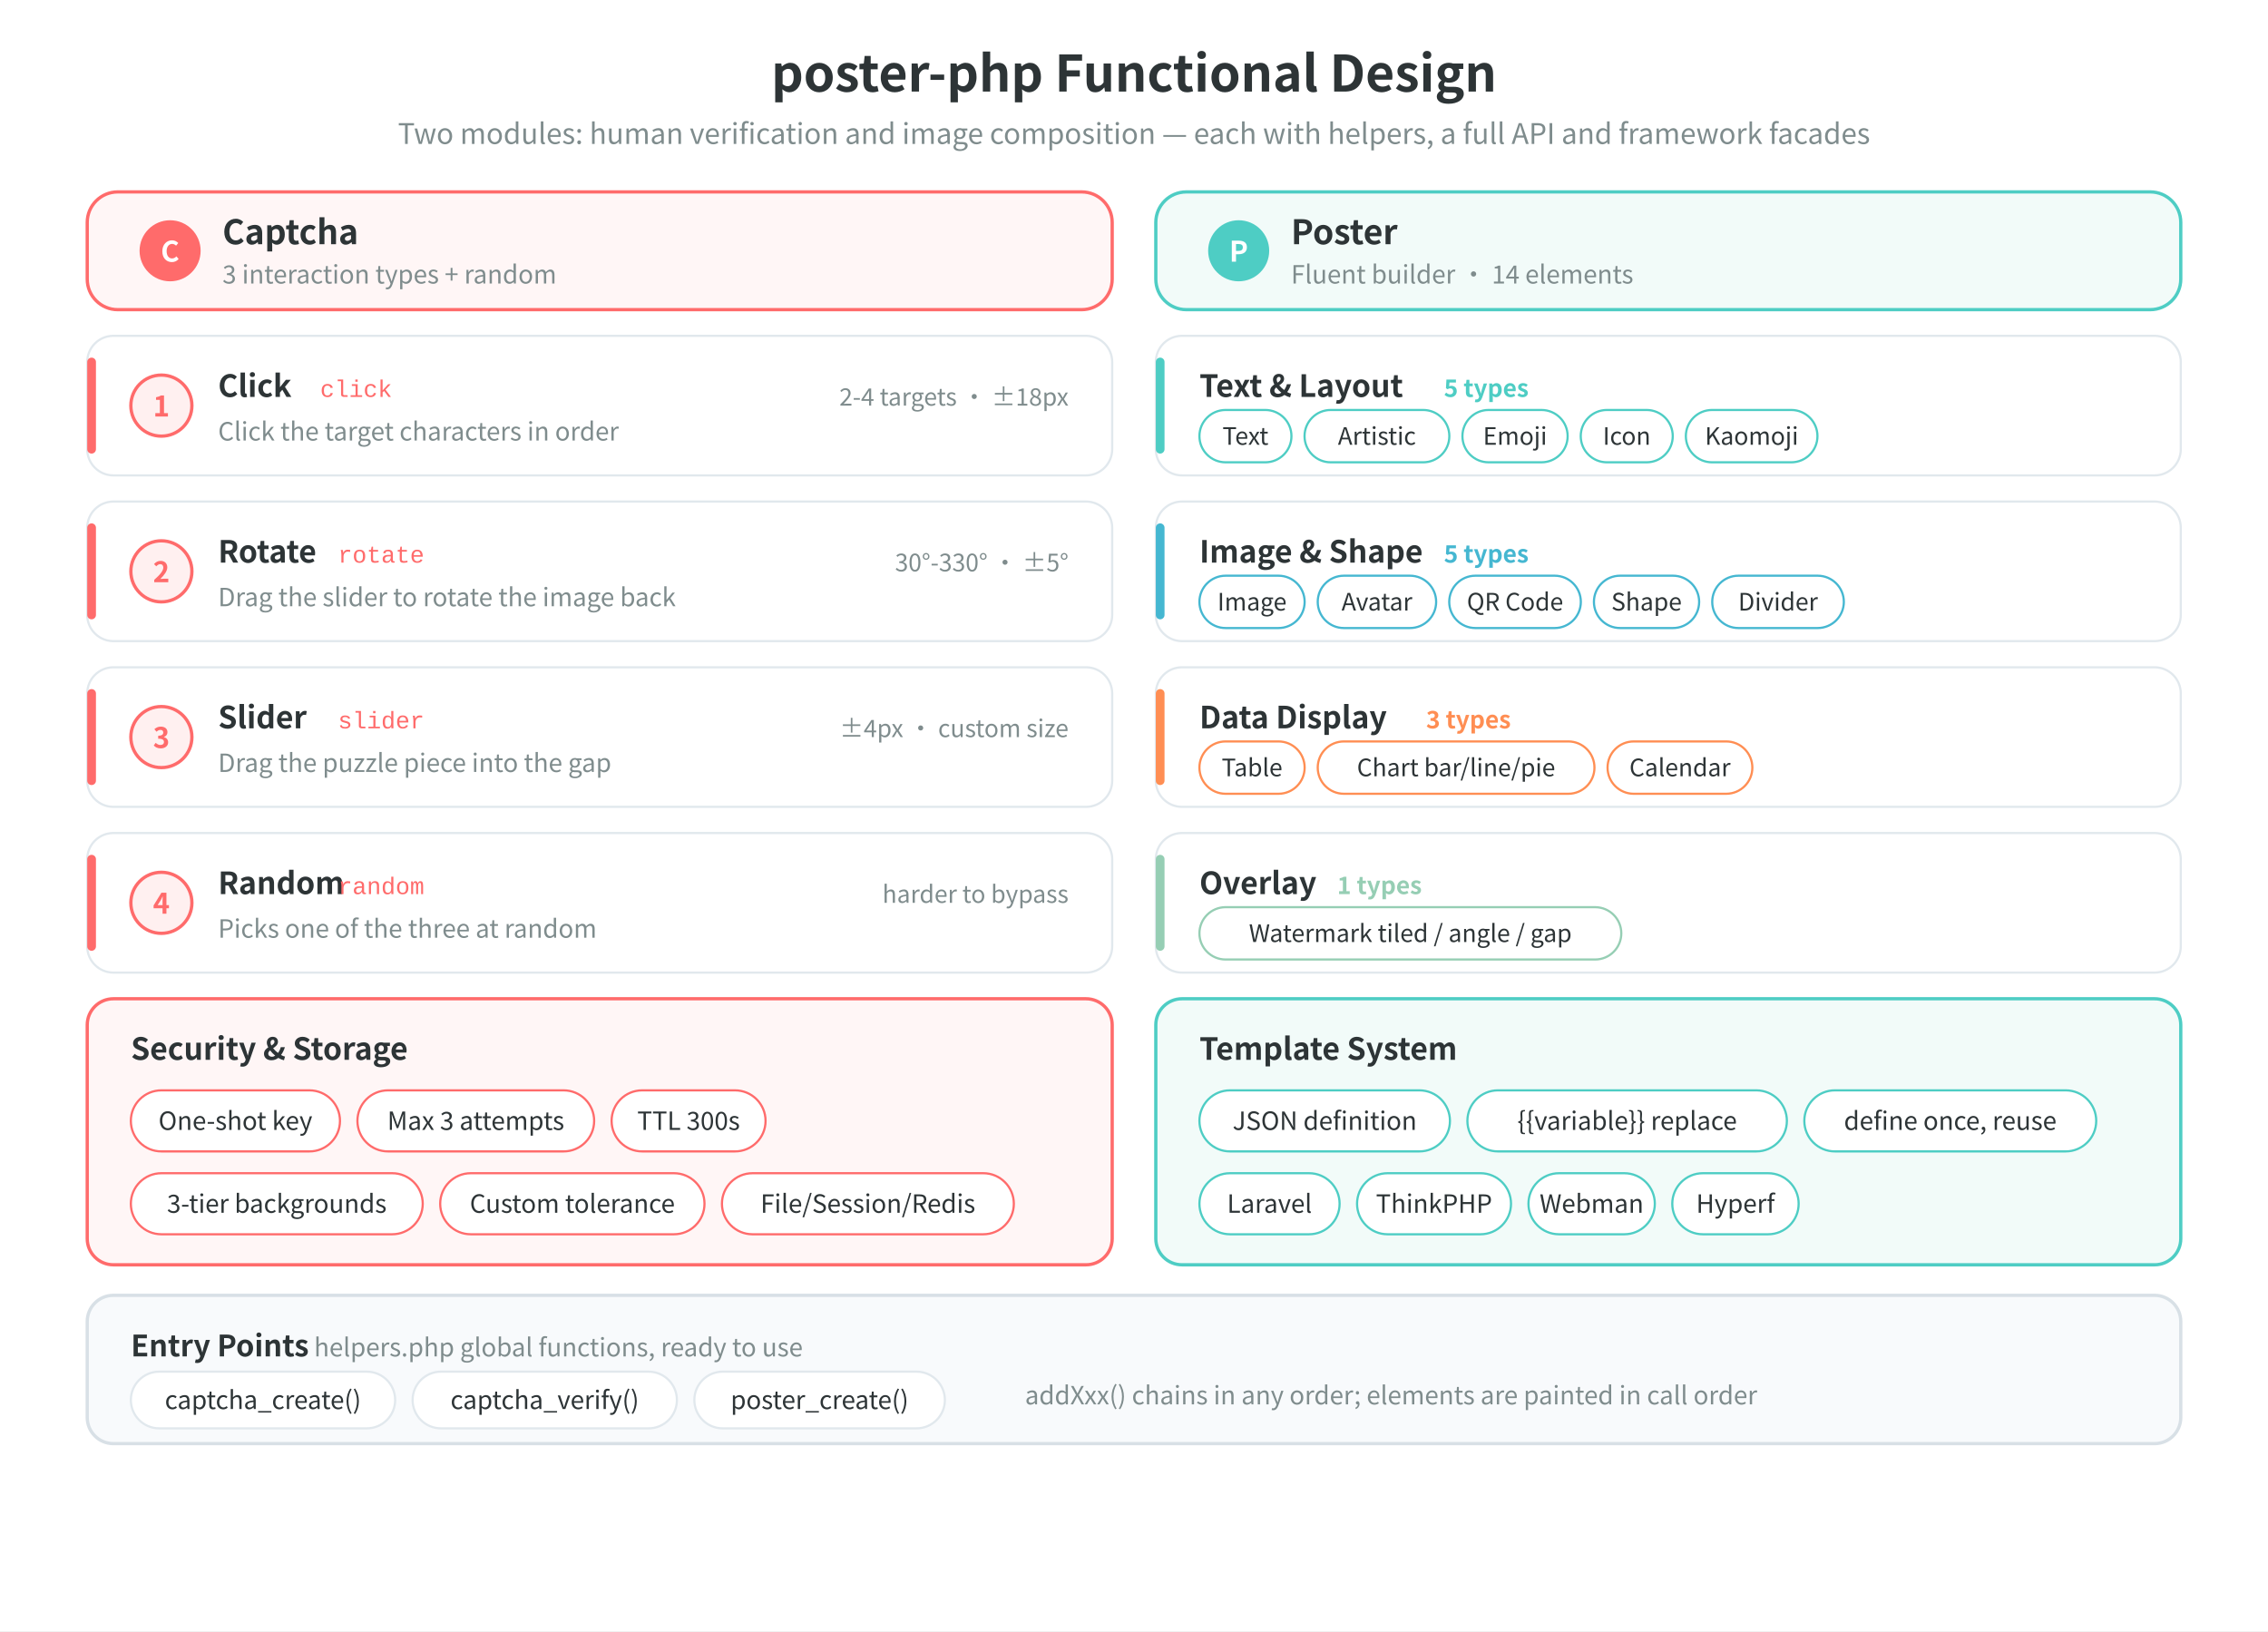
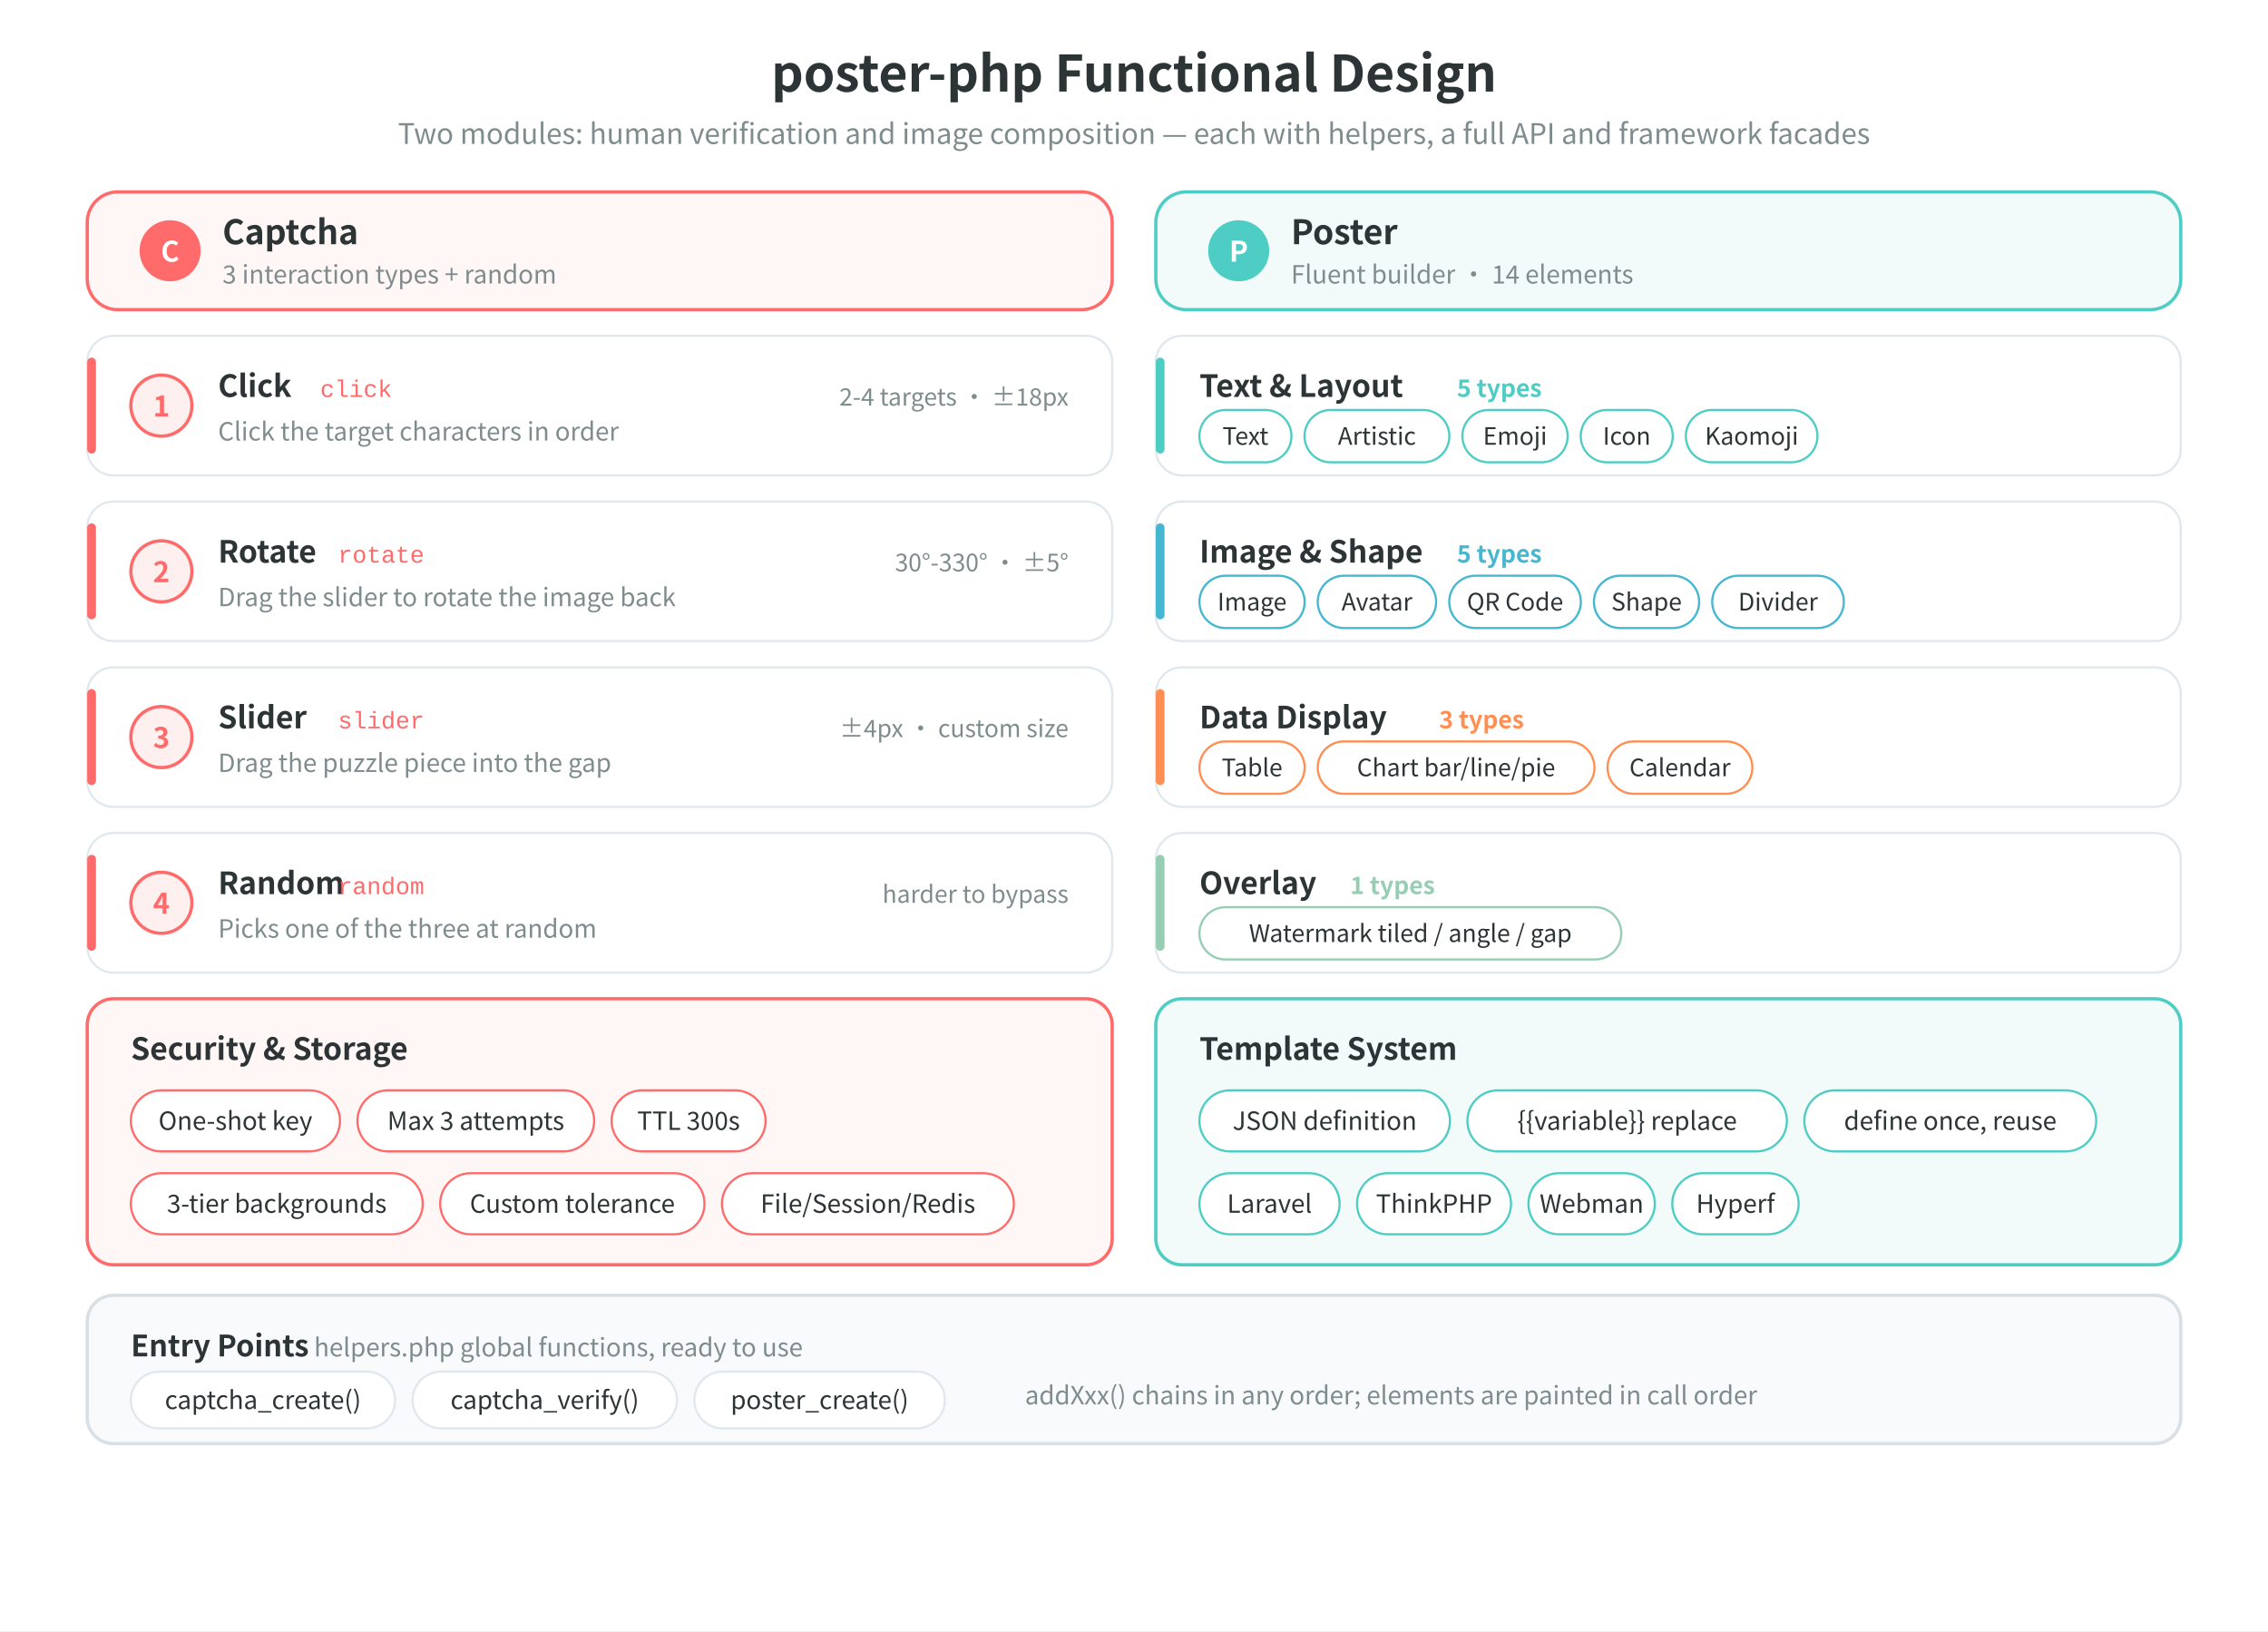
<svg xmlns="http://www.w3.org/2000/svg" viewBox="0 0 1040 748" width="1040" height="748" font-family="-apple-system,BlinkMacSystemFont,'Segoe UI','PingFang SC','Hiragino Sans GB','Microsoft YaHei','Noto Sans CJK SC',sans-serif" role="img" aria-label="poster-php Functional Design">
  <defs>
    <marker id="arrow" viewBox="0 0 10 10" refX="9" refY="5" markerWidth="6" markerHeight="6" orient="auto">
      <path d="M0 0L10 5L0 10Z" fill="#B2BEC3" />
    </marker>
  </defs>
  <rect width="1040" height="748" fill="#FFFFFF" />
  <text x="520" y="42" font-size="23" fill="#2D3436" font-weight="700" text-anchor="middle">poster-php Functional Design</text>
  <text x="520" y="66" font-size="13" fill="#7F8C8D" text-anchor="middle">Two modules: human verification and image composition — each with helpers, a full API and framework facades</text>
  <rect x="40" y="88" width="470" height="54" rx="14" fill="#FFF6F6" stroke="#FF6B6B" stroke-width="1.5" />
  <circle cx="78" cy="115" r="14" fill="#FF6B6B" />
  <text x="78" y="120" font-size="13" fill="#FFFFFF" font-weight="700" text-anchor="middle">C</text>
  <text x="102" y="112" font-size="15.5" fill="#2D3436" font-weight="700">Captcha</text>
  <text x="102" y="130" font-size="11.5" fill="#7F8C8D">3 interaction types + random</text>
  <rect x="530" y="88" width="470" height="54" rx="14" fill="#F2FBF9" stroke="#4ECDC4" stroke-width="1.5" />
  <circle cx="568" cy="115" r="14" fill="#4ECDC4" />
  <text x="568" y="120" font-size="13" fill="#FFFFFF" font-weight="700" text-anchor="middle">P</text>
  <text x="592" y="112" font-size="15.5" fill="#2D3436" font-weight="700">Poster</text>
  <text x="592" y="130" font-size="11.5" fill="#7F8C8D">Fluent builder · 14 elements</text>
  <rect x="40" y="154" width="470" height="64" rx="12" fill="#FFFFFF" stroke="#E1E8ED" stroke-width="1" />
  <rect x="40" y="164" width="4" height="44" rx="2" fill="#FF6B6B" />
  <circle cx="74" cy="186" r="14" fill="#FFF0F0" stroke="#FF6B6B" stroke-width="1.5" />
  <text x="74" y="191" font-size="13" fill="#FF6B6B" font-weight="700" text-anchor="middle">1</text>
  <text x="100" y="182" font-size="14" fill="#2D3436" font-weight="600">Click</text>
  <text x="146.81" y="182" font-size="11" fill="#FF6B6B" font-family="'SFMono-Regular',Consolas,'Liberation Mono',Menlo,monospace">click</text>
  <text x="100" y="202" font-size="11.5" fill="#7F8C8D">Click the target characters in order</text>
  <text x="490" y="186" font-size="11" fill="#7F8C8D" text-anchor="end">2-4 targets · ±18px</text>
  <rect x="40" y="230" width="470" height="64" rx="12" fill="#FFFFFF" stroke="#E1E8ED" stroke-width="1" />
  <rect x="40" y="240" width="4" height="44" rx="2" fill="#FF6B6B" />
  <circle cx="74" cy="262" r="14" fill="#FFF0F0" stroke="#FF6B6B" stroke-width="1.5" />
  <text x="74" y="267" font-size="13" fill="#FF6B6B" font-weight="700" text-anchor="middle">2</text>
  <text x="100" y="258" font-size="14" fill="#2D3436" font-weight="600">Rotate</text>
  <text x="154.97" y="258" font-size="11" fill="#FF6B6B" font-family="'SFMono-Regular',Consolas,'Liberation Mono',Menlo,monospace">rotate</text>
  <text x="100" y="278" font-size="11.5" fill="#7F8C8D">Drag the slider to rotate the image back</text>
  <text x="490" y="262" font-size="11" fill="#7F8C8D" text-anchor="end">30°-330° · ±5°</text>
  <rect x="40" y="306" width="470" height="64" rx="12" fill="#FFFFFF" stroke="#E1E8ED" stroke-width="1" />
  <rect x="40" y="316" width="4" height="44" rx="2" fill="#FF6B6B" />
  <circle cx="74" cy="338" r="14" fill="#FFF0F0" stroke="#FF6B6B" stroke-width="1.5" />
  <text x="74" y="343" font-size="13" fill="#FF6B6B" font-weight="700" text-anchor="middle">3</text>
  <text x="100" y="334" font-size="14" fill="#2D3436" font-weight="600">Slider</text>
  <text x="154.97" y="334" font-size="11" fill="#FF6B6B" font-family="'SFMono-Regular',Consolas,'Liberation Mono',Menlo,monospace">slider</text>
  <text x="100" y="354" font-size="11.5" fill="#7F8C8D">Drag the puzzle piece into the gap</text>
  <text x="490" y="338" font-size="11" fill="#7F8C8D" text-anchor="end">±4px · custom size</text>
  <rect x="40" y="382" width="470" height="64" rx="12" fill="#FFFFFF" stroke="#E1E8ED" stroke-width="1" />
  <rect x="40" y="392" width="4" height="44" rx="2" fill="#FF6B6B" />
  <circle cx="74" cy="414" r="14" fill="#FFF0F0" stroke="#FF6B6B" stroke-width="1.5" />
  <text x="74" y="419" font-size="13" fill="#FF6B6B" font-weight="700" text-anchor="middle">4</text>
  <text x="100" y="410" font-size="14" fill="#2D3436" font-weight="600">Random</text>
  <text x="154.97" y="410" font-size="11" fill="#FF6B6B" font-family="'SFMono-Regular',Consolas,'Liberation Mono',Menlo,monospace">random</text>
  <text x="100" y="430" font-size="11.5" fill="#7F8C8D">Picks one of the three at random</text>
  <text x="490" y="414" font-size="11" fill="#7F8C8D" text-anchor="end">harder to bypass</text>
  <rect x="40" y="458" width="470" height="122" rx="12" fill="#FFF6F6" stroke="#FF6B6B" stroke-width="1.5" />
  <text x="60" y="486" font-size="14" fill="#2D3436" font-weight="700">Security &amp; Storage</text>
  <rect x="60" y="500" width="95.9" height="28" rx="14" fill="#FFFFFF" stroke="#FF6B6B" stroke-width="1" />
  <text x="107.95" y="518.14" font-size="11.5" fill="#2D3436" text-anchor="middle">One-shot key</text>
  <rect x="163.9" y="500" width="108.55" height="28" rx="14" fill="#FFFFFF" stroke="#FF6B6B" stroke-width="1" />
  <text x="218.18" y="518.14" font-size="11.5" fill="#2D3436" text-anchor="middle">Max 3 attempts</text>
  <rect x="280.45" y="500" width="70.6" height="28" rx="14" fill="#FFFFFF" stroke="#FF6B6B" stroke-width="1" />
  <text x="315.75" y="518.14" font-size="11.5" fill="#2D3436" text-anchor="middle">TTL 300s</text>
  <rect x="60" y="538" width="133.85" height="28" rx="14" fill="#FFFFFF" stroke="#FF6B6B" stroke-width="1" />
  <text x="126.93" y="556.14" font-size="11.5" fill="#2D3436" text-anchor="middle">3-tier backgrounds</text>
  <rect x="201.85" y="538" width="121.2" height="28" rx="14" fill="#FFFFFF" stroke="#FF6B6B" stroke-width="1" />
  <text x="262.45" y="556.14" font-size="11.5" fill="#2D3436" text-anchor="middle">Custom tolerance</text>
  <rect x="331.05" y="538" width="133.85" height="28" rx="14" fill="#FFFFFF" stroke="#FF6B6B" stroke-width="1" />
  <text x="397.98" y="556.14" font-size="11.5" fill="#2D3436" text-anchor="middle">File/Session/Redis</text>
  <rect x="530" y="154" width="470" height="64" rx="12" fill="#FFFFFF" stroke="#E1E8ED" stroke-width="1" />
  <rect x="530" y="164" width="4" height="44" rx="2" fill="#4ECDC4" />
  <text x="550" y="182" font-size="14" fill="#2D3436" font-weight="600">Text &amp; Layout</text>
-   <text x="662.11" y="182" font-size="11" fill="#4ECDC4" font-weight="700">5 types</text>
+   <text x="668.11" y="182" font-size="11" fill="#4ECDC4" font-weight="700">5 types</text>
  <rect x="550" y="188" width="42.2" height="24" rx="12" fill="#FFFFFF" stroke="#4ECDC4" stroke-width="1" />
  <text x="571.1" y="203.96" font-size="11" fill="#2D3436" text-anchor="middle">Text</text>
  <rect x="598.2" y="188" width="66.4" height="24" rx="12" fill="#FFFFFF" stroke="#4ECDC4" stroke-width="1" />
  <text x="631.4" y="203.96" font-size="11" fill="#2D3436" text-anchor="middle">Artistic</text>
  <rect x="670.6" y="188" width="48.25" height="24" rx="12" fill="#FFFFFF" stroke="#4ECDC4" stroke-width="1" />
  <text x="694.73" y="203.96" font-size="11" fill="#2D3436" text-anchor="middle">Emoji</text>
  <rect x="724.85" y="188" width="42.2" height="24" rx="12" fill="#FFFFFF" stroke="#4ECDC4" stroke-width="1" />
  <text x="745.95" y="203.96" font-size="11" fill="#2D3436" text-anchor="middle">Icon</text>
  <rect x="773.05" y="188" width="60.35" height="24" rx="12" fill="#FFFFFF" stroke="#4ECDC4" stroke-width="1" />
  <text x="803.23" y="203.96" font-size="11" fill="#2D3436" text-anchor="middle">Kaomoji</text>
  <rect x="530" y="230" width="470" height="64" rx="12" fill="#FFFFFF" stroke="#E1E8ED" stroke-width="1" />
  <rect x="530" y="240" width="4" height="44" rx="2" fill="#45B7D1" />
  <text x="550" y="258" font-size="14" fill="#2D3436" font-weight="600">Image &amp; Shape</text>
-   <text x="662.11" y="258" font-size="11" fill="#45B7D1" font-weight="700">5 types</text>
+   <text x="668.11" y="258" font-size="11" fill="#45B7D1" font-weight="700">5 types</text>
  <rect x="550" y="264" width="48.25" height="24" rx="12" fill="#FFFFFF" stroke="#45B7D1" stroke-width="1" />
  <text x="574.13" y="279.96" font-size="11" fill="#2D3436" text-anchor="middle">Image</text>
  <rect x="604.25" y="264" width="54.3" height="24" rx="12" fill="#FFFFFF" stroke="#45B7D1" stroke-width="1" />
  <text x="631.4" y="279.96" font-size="11" fill="#2D3436" text-anchor="middle">Avatar</text>
  <rect x="664.55" y="264" width="60.35" height="24" rx="12" fill="#FFFFFF" stroke="#45B7D1" stroke-width="1" />
  <text x="694.73" y="279.96" font-size="11" fill="#2D3436" text-anchor="middle">QR Code</text>
  <rect x="730.9" y="264" width="48.25" height="24" rx="12" fill="#FFFFFF" stroke="#45B7D1" stroke-width="1" />
  <text x="755.03" y="279.96" font-size="11" fill="#2D3436" text-anchor="middle">Shape</text>
  <rect x="785.15" y="264" width="60.35" height="24" rx="12" fill="#FFFFFF" stroke="#45B7D1" stroke-width="1" />
  <text x="815.33" y="279.96" font-size="11" fill="#2D3436" text-anchor="middle">Divider</text>
  <rect x="530" y="306" width="470" height="64" rx="12" fill="#FFFFFF" stroke="#E1E8ED" stroke-width="1" />
  <rect x="530" y="316" width="4" height="44" rx="2" fill="#FF8E53" />
  <text x="550" y="334" font-size="14" fill="#2D3436" font-weight="600">Data Display</text>
-   <text x="653.94" y="334" font-size="11" fill="#FF8E53" font-weight="700">3 types</text>
+   <text x="659.94" y="334" font-size="11" fill="#FF8E53" font-weight="700">3 types</text>
  <rect x="550" y="340" width="48.25" height="24" rx="12" fill="#FFFFFF" stroke="#FF8E53" stroke-width="1" />
  <text x="574.13" y="355.96" font-size="11" fill="#2D3436" text-anchor="middle">Table</text>
  <rect x="604.25" y="340" width="126.9" height="24" rx="12" fill="#FFFFFF" stroke="#FF8E53" stroke-width="1" />
  <text x="667.7" y="355.96" font-size="11" fill="#2D3436" text-anchor="middle">Chart bar/line/pie</text>
  <rect x="737.15" y="340" width="66.4" height="24" rx="12" fill="#FFFFFF" stroke="#FF8E53" stroke-width="1" />
  <text x="770.35" y="355.96" font-size="11" fill="#2D3436" text-anchor="middle">Calendar</text>
  <rect x="530" y="382" width="470" height="64" rx="12" fill="#FFFFFF" stroke="#E1E8ED" stroke-width="1" />
  <rect x="530" y="392" width="4" height="44" rx="2" fill="#96CEB4" />
  <text x="550" y="410" font-size="14" fill="#2D3436" font-weight="600">Overlay</text>
-   <text x="613.13" y="410" font-size="11" fill="#96CEB4" font-weight="700">1 types</text>
+   <text x="619.13" y="410" font-size="11" fill="#96CEB4" font-weight="700">1 types</text>
  <rect x="550" y="416" width="193.45" height="24" rx="12" fill="#FFFFFF" stroke="#96CEB4" stroke-width="1" />
  <text x="646.73" y="431.96" font-size="11" fill="#2D3436" text-anchor="middle">Watermark tiled / angle / gap</text>
  <rect x="530" y="458" width="470" height="122" rx="12" fill="#F2FBF9" stroke="#4ECDC4" stroke-width="1.5" />
  <text x="550" y="486" font-size="14" fill="#2D3436" font-weight="700">Template System</text>
  <rect x="550" y="500" width="114.88" height="28" rx="14" fill="#FFFFFF" stroke="#4ECDC4" stroke-width="1" />
  <text x="607.44" y="518.14" font-size="11.5" fill="#2D3436" text-anchor="middle">JSON definition</text>
  <rect x="672.88" y="500" width="146.5" height="28" rx="14" fill="#FFFFFF" stroke="#4ECDC4" stroke-width="1" />
  <text x="746.13" y="518.14" font-size="11.5" fill="#2D3436" text-anchor="middle">{{variable}} replace</text>
  <rect x="827.38" y="500" width="133.85" height="28" rx="14" fill="#FFFFFF" stroke="#4ECDC4" stroke-width="1" />
  <text x="894.3" y="518.14" font-size="11.5" fill="#2D3436" text-anchor="middle">define once, reuse</text>
  <rect x="550" y="538" width="64.28" height="28" rx="14" fill="#FFFFFF" stroke="#4ECDC4" stroke-width="1" />
  <text x="582.14" y="556.14" font-size="11.5" fill="#2D3436" text-anchor="middle">Laravel</text>
  <rect x="622.28" y="538" width="70.6" height="28" rx="14" fill="#FFFFFF" stroke="#4ECDC4" stroke-width="1" />
  <text x="657.58" y="556.14" font-size="11.5" fill="#2D3436" text-anchor="middle">ThinkPHP</text>
  <rect x="700.88" y="538" width="57.95" height="28" rx="14" fill="#FFFFFF" stroke="#4ECDC4" stroke-width="1" />
  <text x="729.85" y="556.14" font-size="11.5" fill="#2D3436" text-anchor="middle">Webman</text>
  <rect x="766.83" y="538" width="57.95" height="28" rx="14" fill="#FFFFFF" stroke="#4ECDC4" stroke-width="1" />
  <text x="795.8" y="556.14" font-size="11.5" fill="#2D3436" text-anchor="middle">Hyperf</text>
  <rect x="40" y="594" width="960" height="68" rx="12" fill="#F8FAFC" stroke="#D8E0E6" stroke-width="1.5" />
  <text x="60" y="622" font-size="13.5" fill="#2D3436" font-weight="700">Entry Points</text>
  <text x="144" y="622" font-size="11.5" fill="#7F8C8D">helpers.php global functions, ready to use</text>
  <rect x="60" y="629" width="121.2" height="26" rx="13" fill="#FFFFFF" stroke="#E1E8ED" stroke-width="1" />
  <text x="120.6" y="646.14" font-size="11.5" fill="#2D3436" text-anchor="middle">captcha_create()</text>
  <rect x="189.2" y="629" width="121.2" height="26" rx="13" fill="#FFFFFF" stroke="#E1E8ED" stroke-width="1" />
  <text x="249.8" y="646.14" font-size="11.5" fill="#2D3436" text-anchor="middle">captcha_verify()</text>
  <rect x="318.4" y="629" width="114.88" height="26" rx="13" fill="#FFFFFF" stroke="#E1E8ED" stroke-width="1" />
  <text x="375.84" y="646.14" font-size="11.5" fill="#2D3436" text-anchor="middle">poster_create()</text>
  <text x="470" y="644" font-size="11.5" fill="#7F8C8D">addXxx() chains in any order; elements are painted in call order</text>
</svg>
